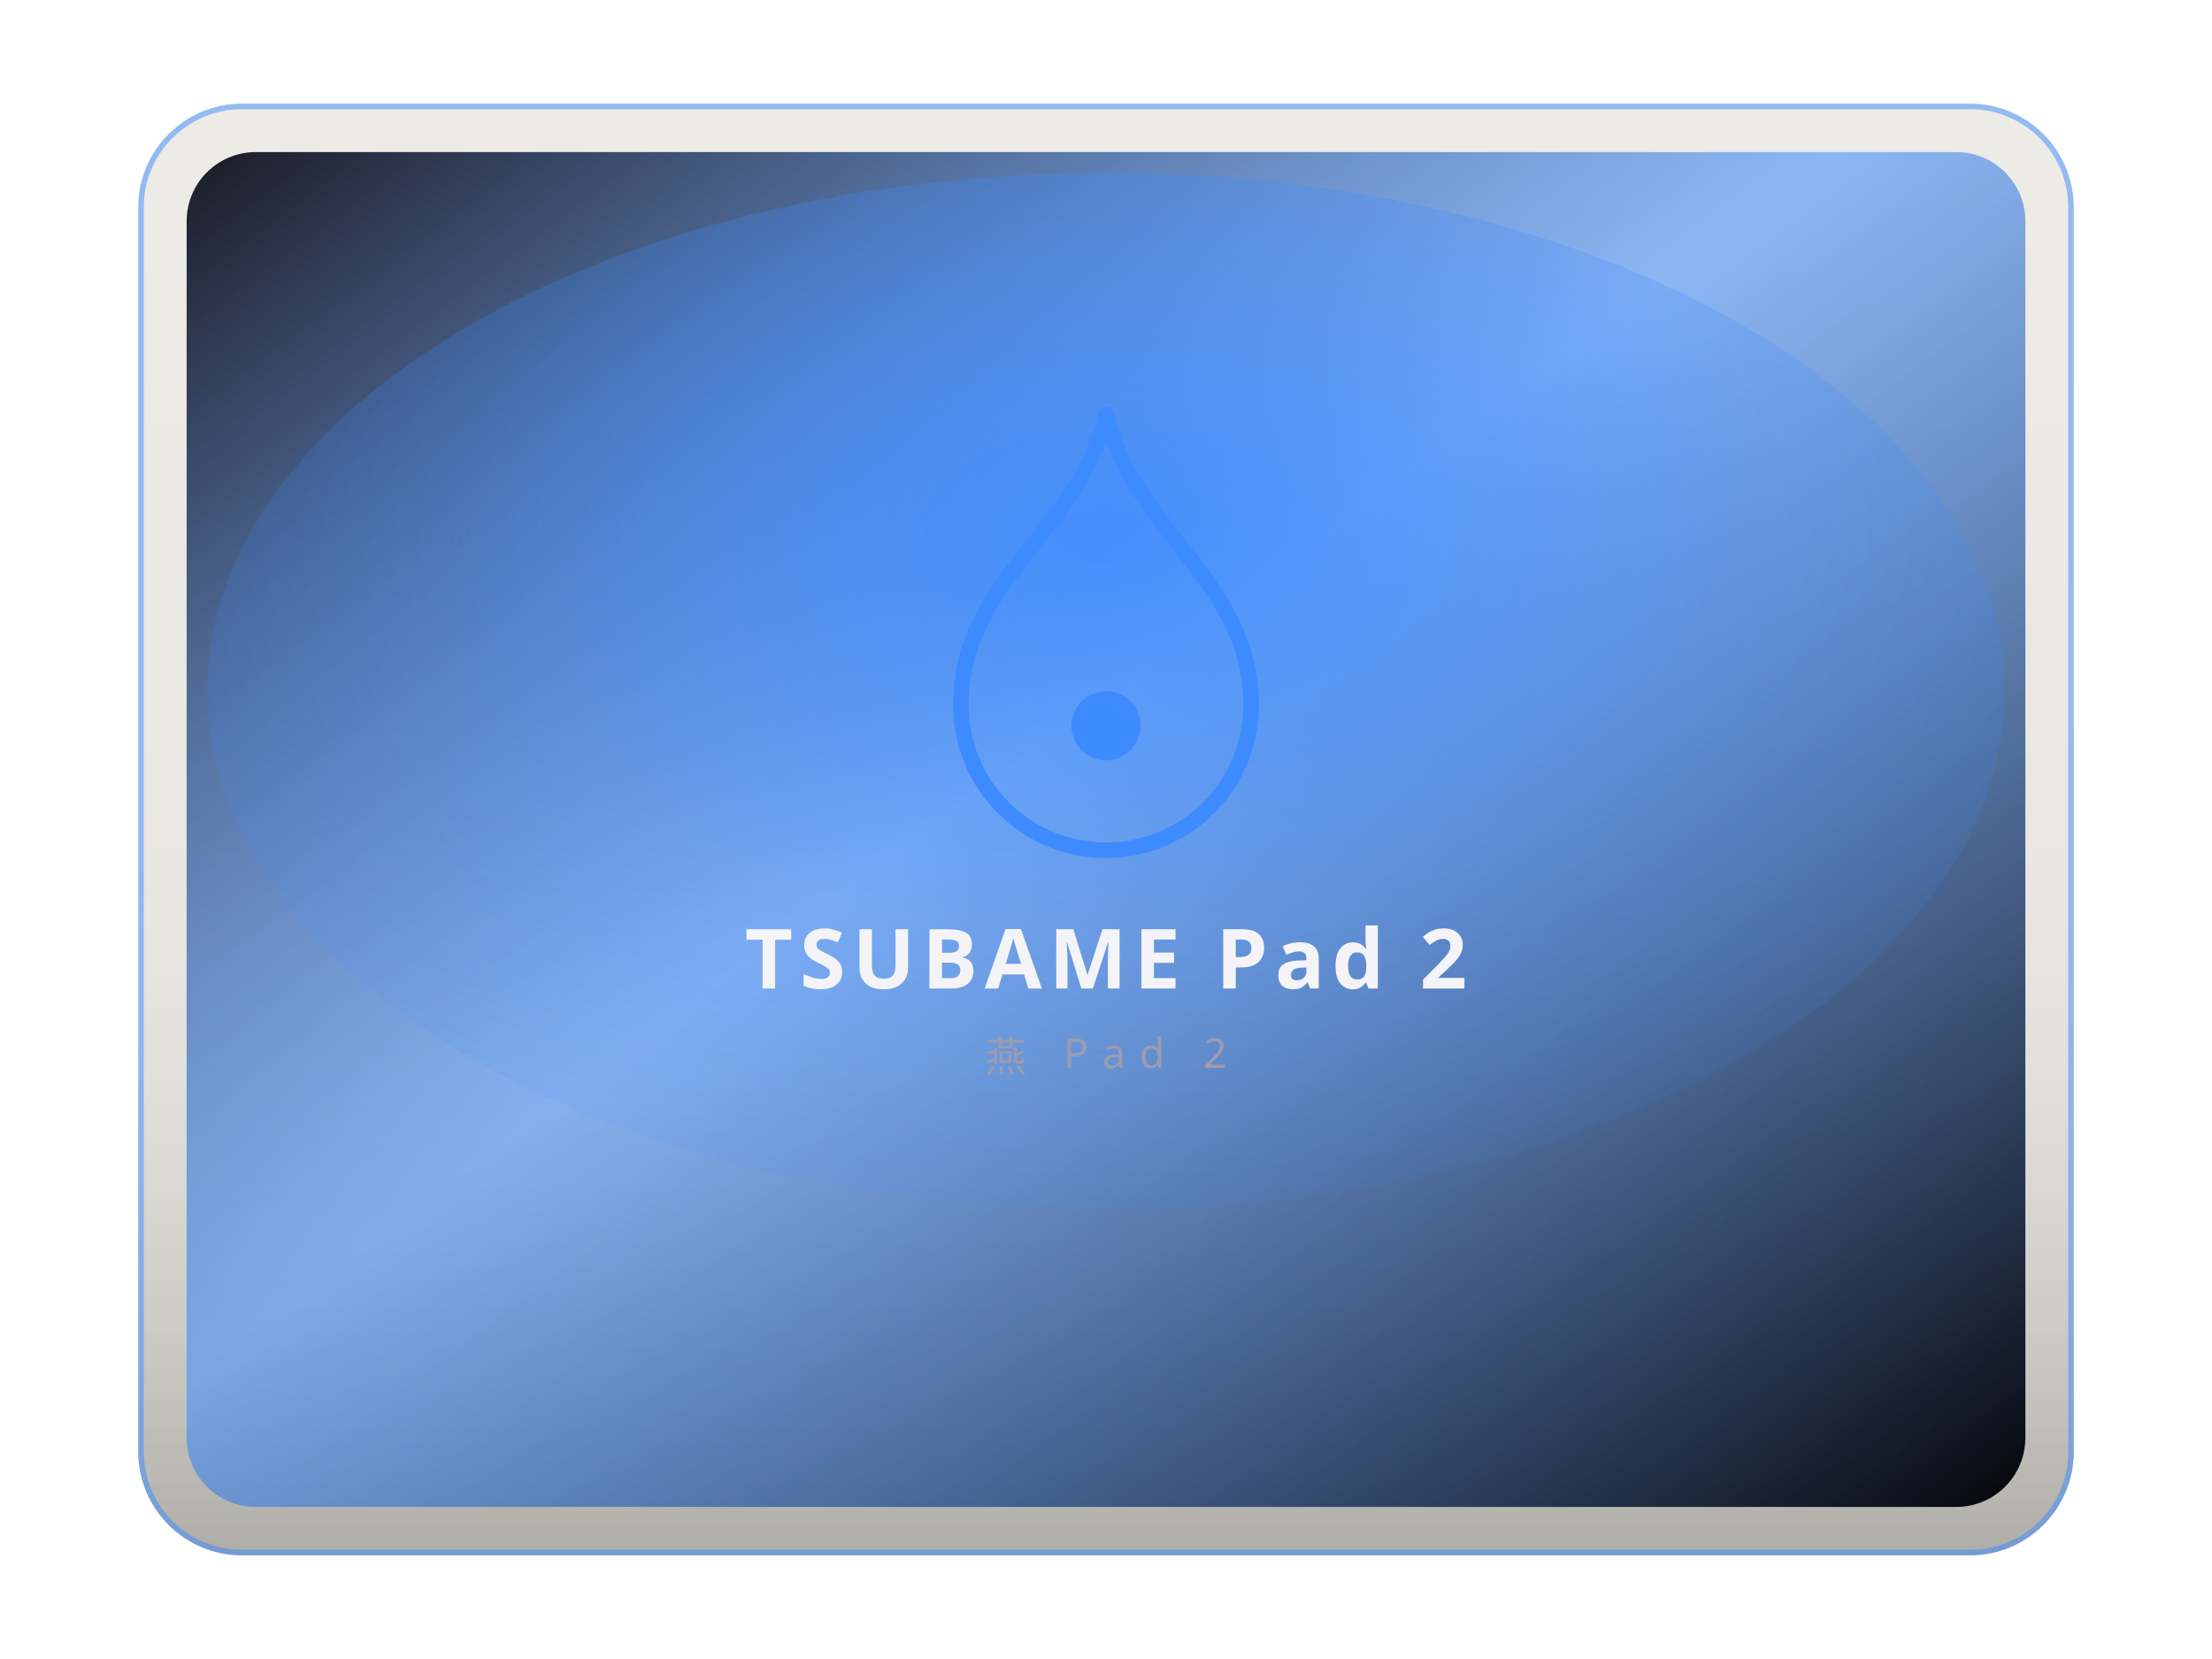
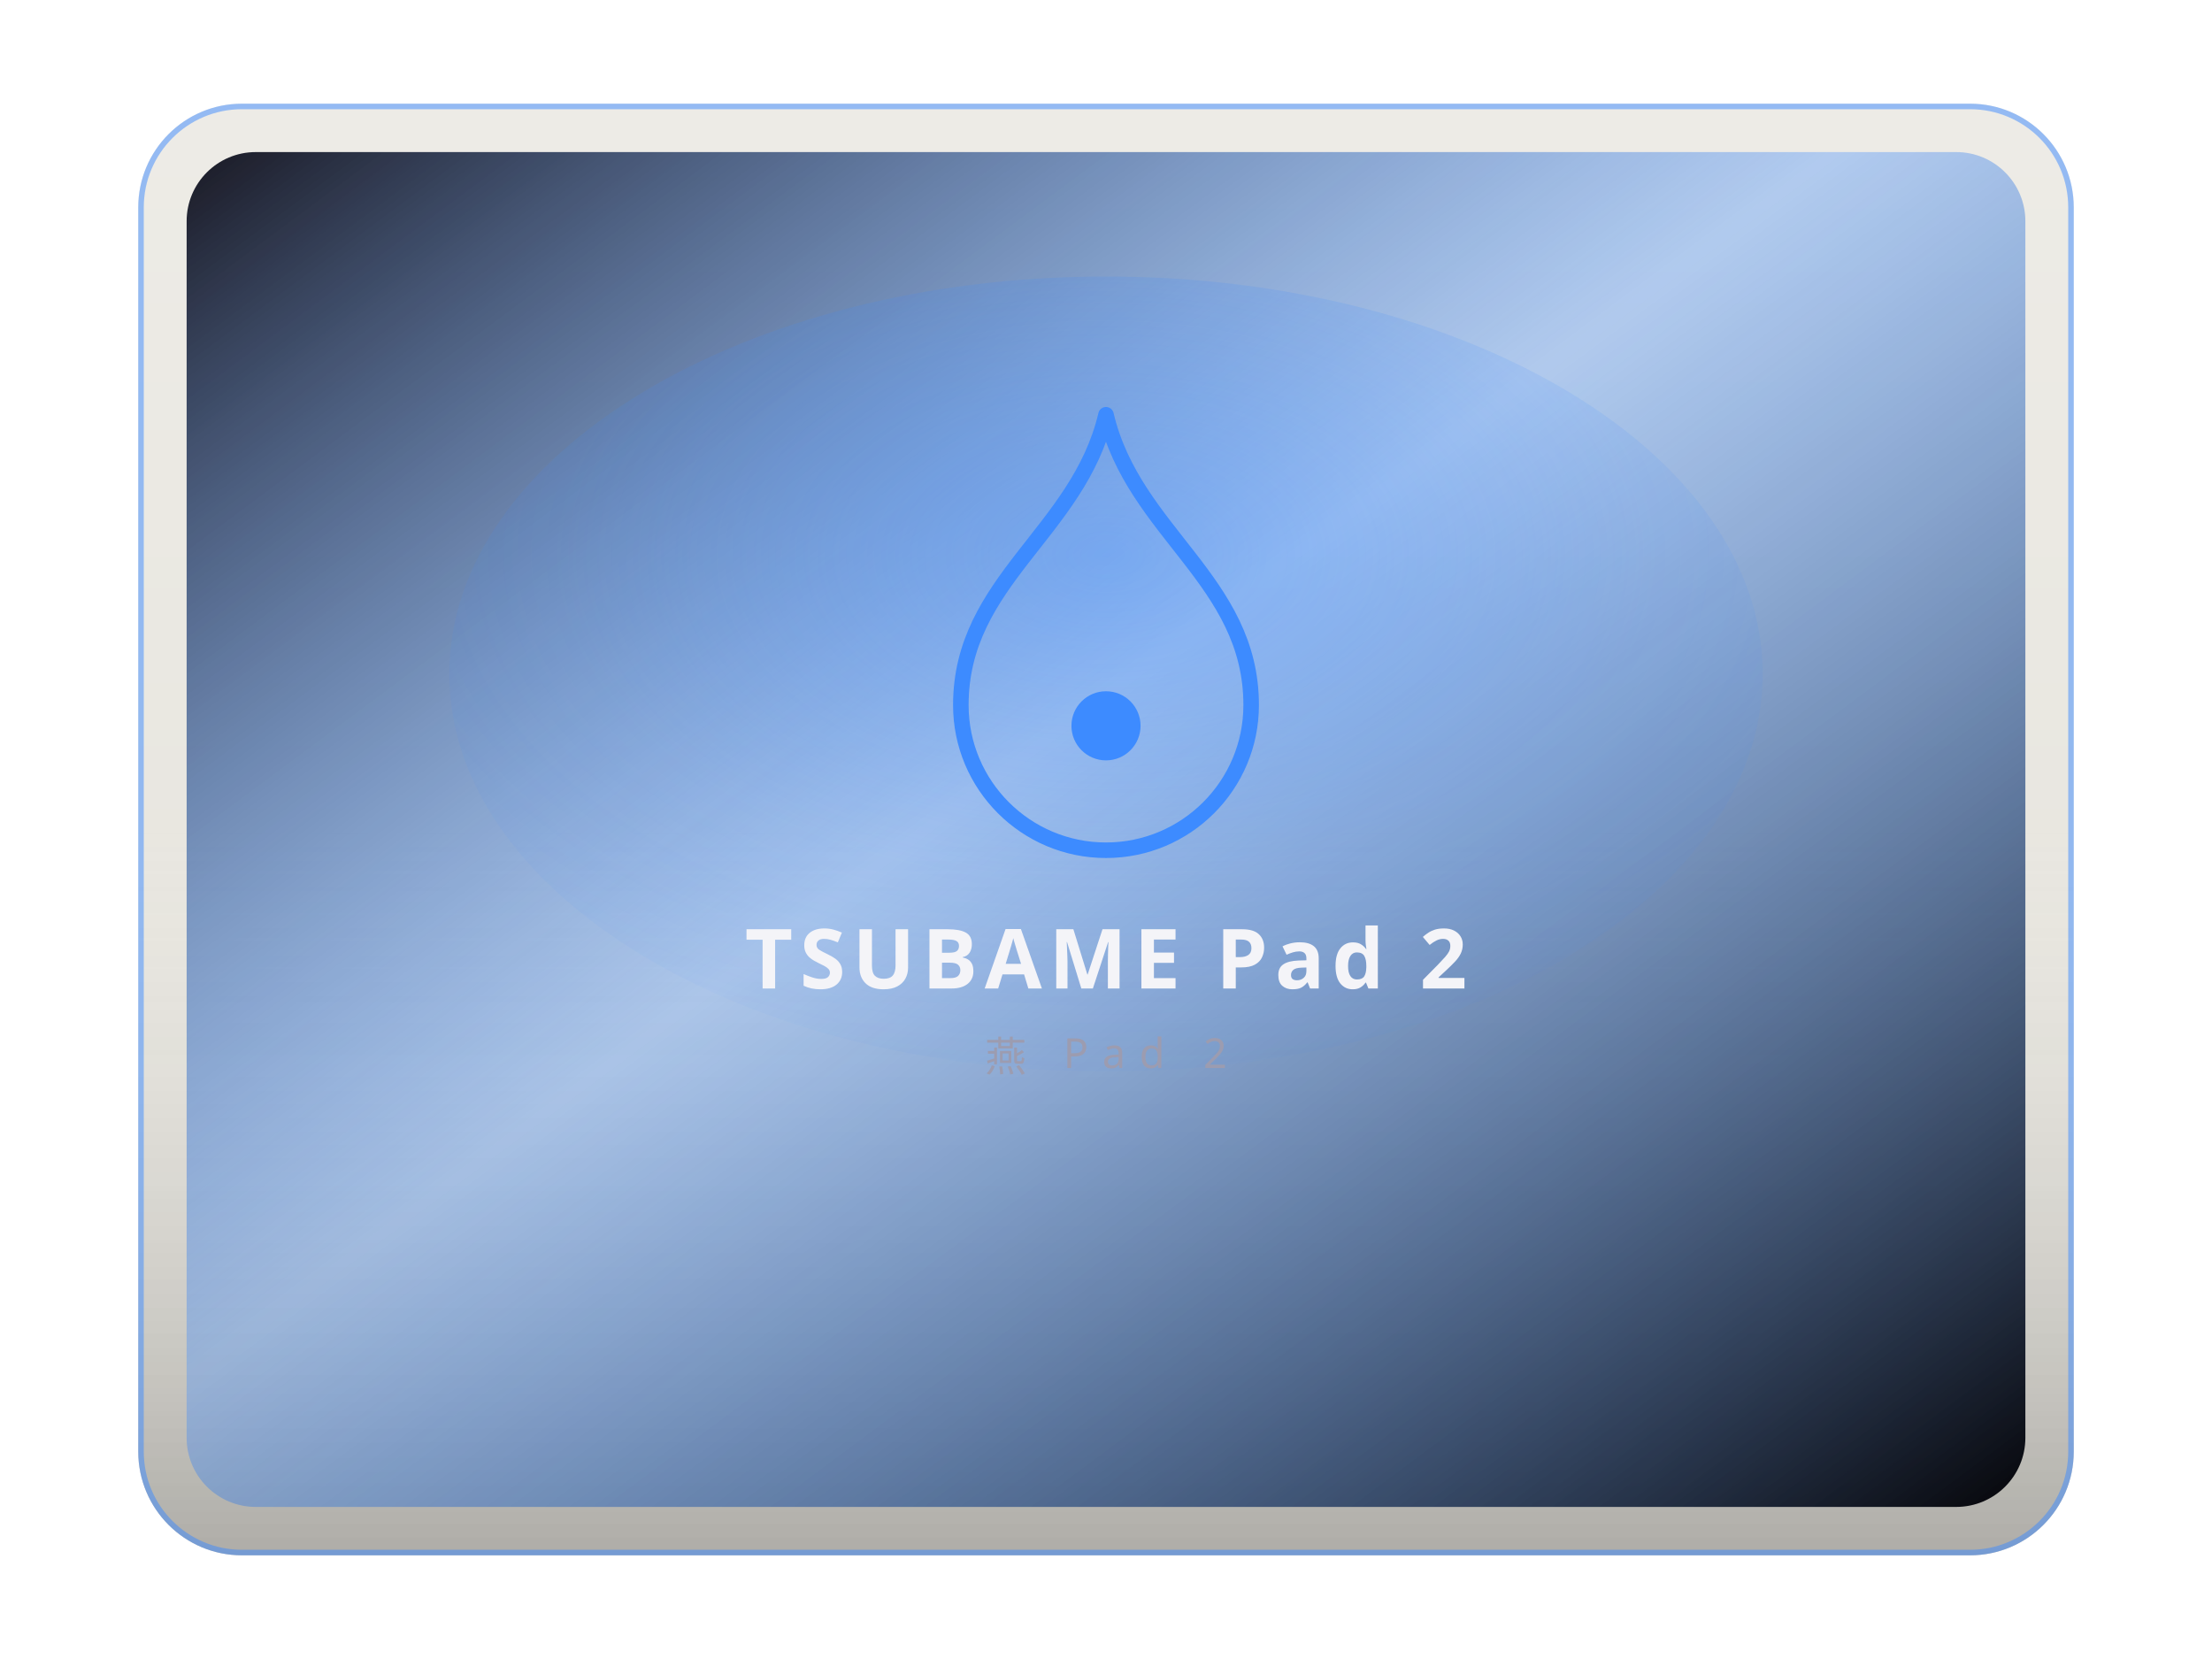
<svg xmlns="http://www.w3.org/2000/svg" viewBox="0 0 640 480" role="img" aria-label="TSUBAME Pad 2">
  <defs>
    <linearGradient id="scrtpad20" x1="0" y1="0" x2="1" y2="1">
      <stop offset="0" stop-color="#1b1b26" />
-       <stop offset="0.45" stop-color="#3d8bff" stop-opacity="0.55" />
+       <stop offset="0.45" stop-color="#3d8bff" stop-opacity="0.34" />
      <stop offset="1" stop-color="#07070b" />
    </linearGradient>
    <radialGradient id="flaretpad20" cx="0.5" cy="0.35" r="0.75">
-       <stop offset="0" stop-color="#3d8bff" stop-opacity="0.9" />
-       <stop offset="0.5" stop-color="#3d8bff" stop-opacity="0.25" />
+       <stop offset="0" stop-color="#3d8bff" stop-opacity="0.42" />
+       <stop offset="0.55" stop-color="#3d8bff" stop-opacity="0.12" />
      <stop offset="1" stop-color="#3d8bff" stop-opacity="0" />
    </radialGradient>
    <linearGradient id="metaltpad20" x1="0" y1="0" x2="0" y2="1">
      <stop offset="0" stop-color="#ffffff" stop-opacity="0.22" />
      <stop offset="0.5" stop-color="#ffffff" stop-opacity="0.04" />
      <stop offset="1" stop-color="#000000" stop-opacity="0.25" />
    </linearGradient>
  </defs>
  <rect x="40" y="30" width="560" height="420" rx="30" fill="#e8e6df" />
  <rect x="40" y="30" width="560" height="420" rx="30" fill="url(#metaltpad20)" />
  <rect x="40.8" y="30.8" width="558.4" height="418.4" rx="29.2" fill="none" stroke="#3d8bff" stroke-opacity="0.5" stroke-width="1.6" />
  <rect x="54" y="44" width="532" height="392" rx="20" fill="url(#scrtpad20)" />
-   <ellipse cx="320" cy="200" rx="260" ry="150" fill="url(#flaretpad20)" />
+   <ellipse cx="320" cy="195" rx="190" ry="115" fill="url(#flaretpad20)" />
  <path d="M320 120 c-8 34 -42 48 -42 84 a42 42 0 0 0 84 0 c0 -36 -34 -50 -42 -84z" fill="none" stroke="#3d8bff" stroke-width="4.5" stroke-linejoin="round" />
  <circle cx="320" cy="210" r="10" fill="#3d8bff" />
  <text x="320" y="286" font-family="'Noto Sans JP',sans-serif" font-size="24" font-weight="800" fill="#f4f4f8" text-anchor="middle" letter-spacing="2">TSUBAME Pad 2</text>
  <text x="320" y="310" font-family="'Noto Sans JP',sans-serif" font-size="12" fill="#9c9cb0" text-anchor="middle" letter-spacing="4">燕 Pad 2</text>
</svg>
